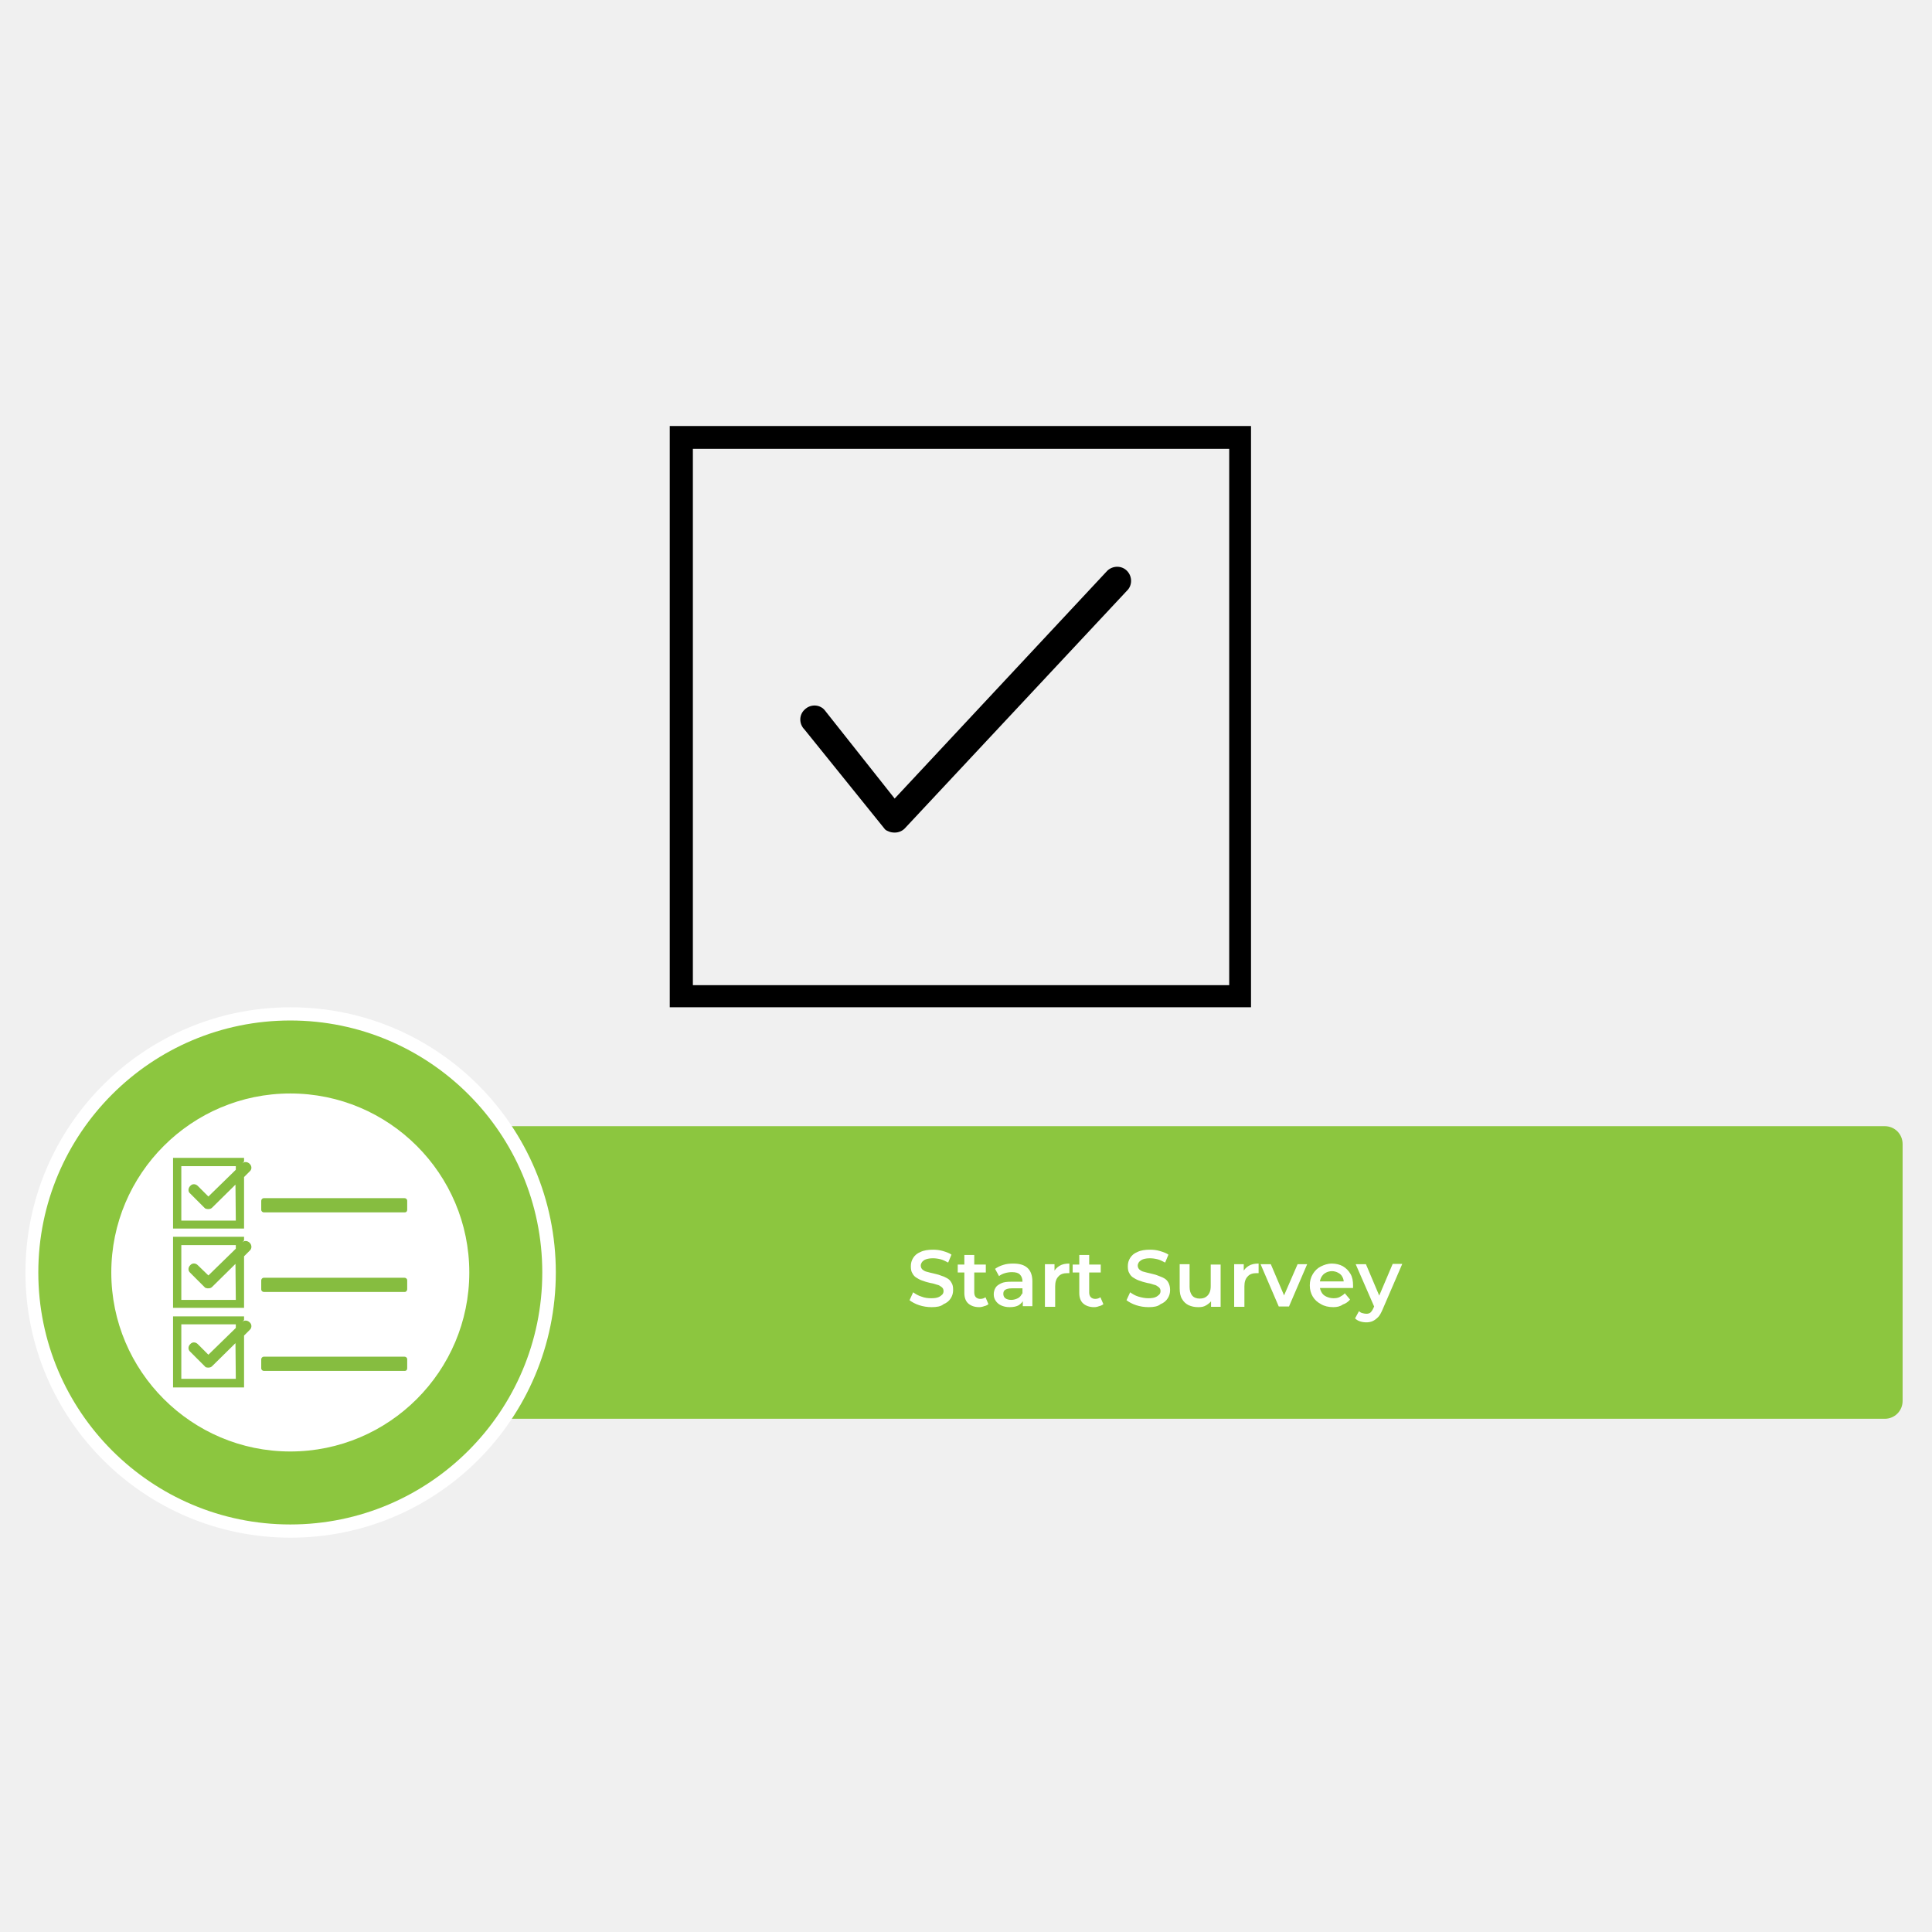
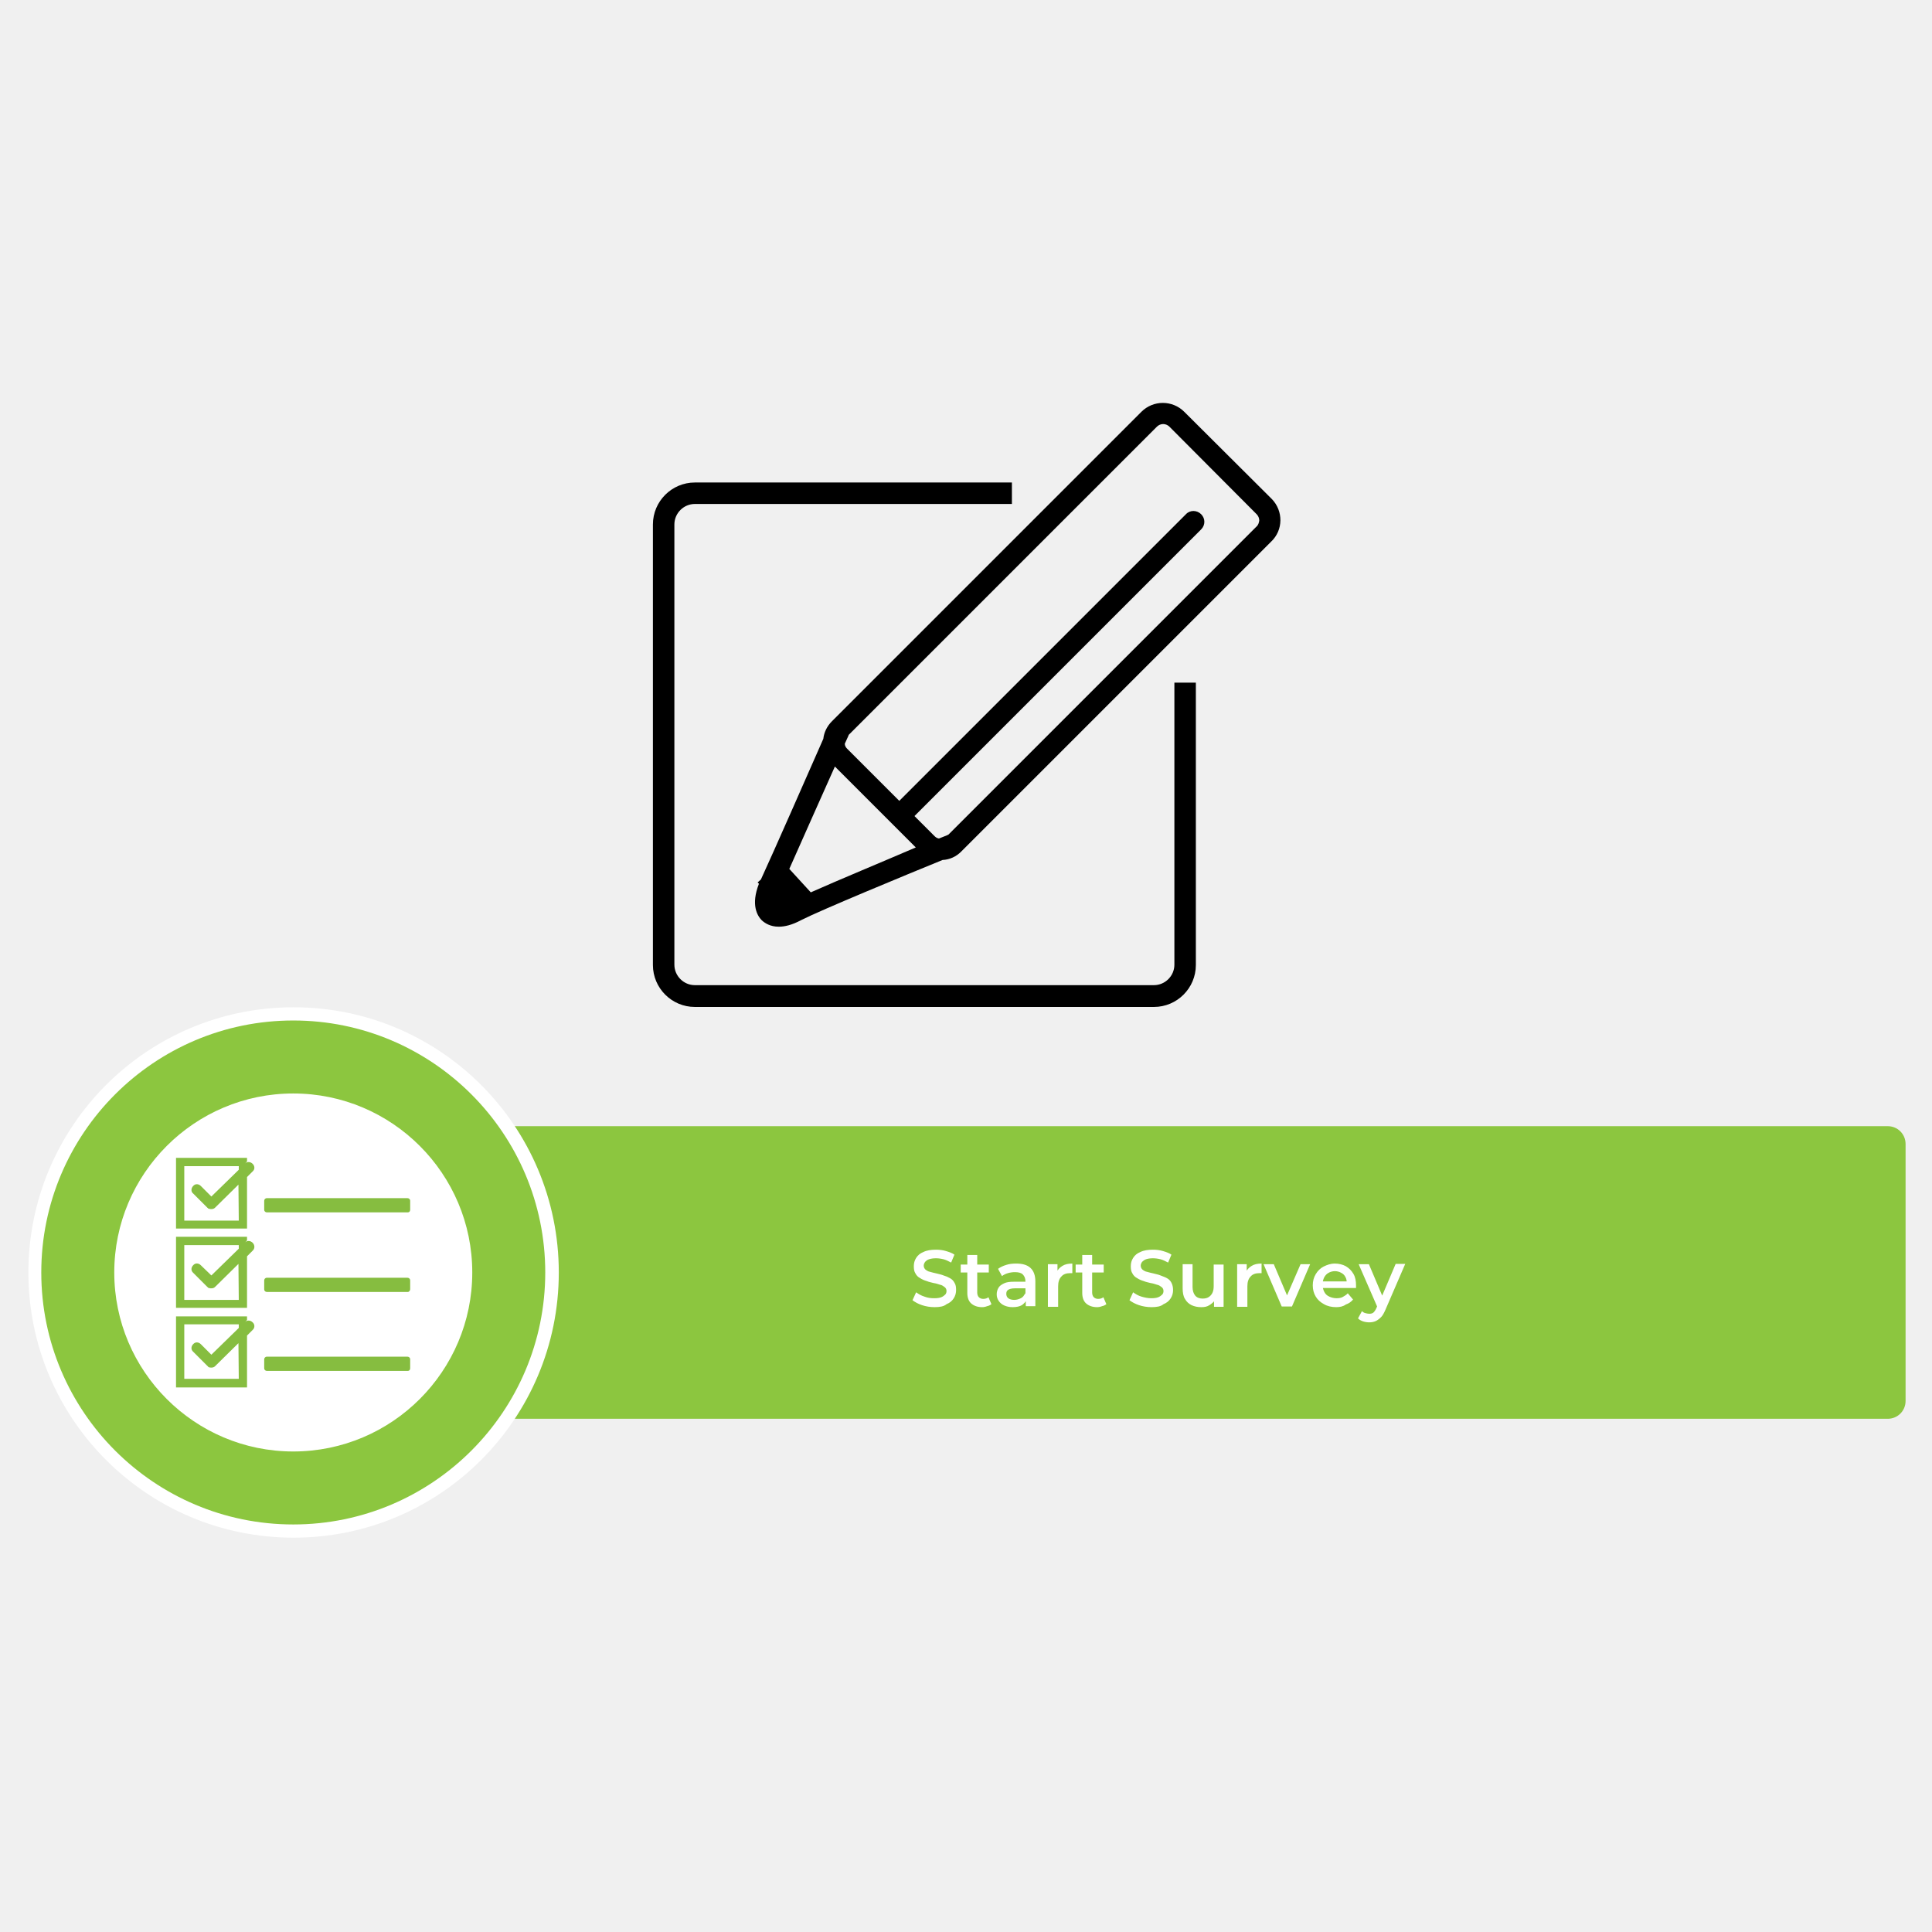
<svg xmlns="http://www.w3.org/2000/svg" version="1.1" id="Layer_1" x="0px" y="0px" viewBox="0 0 585 585" style="enable-background:new 0 0 585 585;" xml:space="preserve">
  <style type="text/css">
	.st0{fill:#8CC63F;}
	.st1{fill:#FFFFFF;}
	.st2{fill:#86BD40;}
</style>
-   <path d="M202.8,129v176h176V129H202.8z M372.2,298.3H209.8V135.9h162.4V298.3z M243.6,220.9c-1.7-1.7-1.7-4.4,0-6  c1.7-1.7,4.4-1.7,6,0l21.3,26.9l64.4-69c1.7-1.6,4.4-1.6,6,0.1s1.6,4.4-0.1,6L274,250.8l-0.1,0.1c-0.8,0.8-1.9,1.2-3,1.2  c-0.6,0-1.2-0.1-1.7-0.3c-0.2-0.1-0.5-0.2-0.7-0.3s-0.5-0.3-0.7-0.6L243.6,220.9z" />
-   <path class="st0" d="M570.7,429.6H141.5c-3,0-5.4-2.4-5.4-5.4v-77.8c0-3,2.4-5.4,5.4-5.4h429.2c3,0,5.4,2.4,5.4,5.4v77.8  C576.1,427.2,573.7,429.6,570.7,429.6z" />
-   <circle class="st1" cx="88" cy="385.3" r="80.3" />
-   <path class="st0" d="M87.9,461.6c-42.1,0-76.3-34.2-76.3-76.3S45.8,309,87.9,309s76.3,34.2,76.3,76.3S130,461.6,87.9,461.6z   M87.9,331.1c-29.9,0-54.2,24.3-54.2,54.2s24.3,54.2,54.2,54.2s54.2-24.3,54.2-54.2S117.8,331.1,87.9,331.1z" />
-   <path class="st2" d="M75.6,352.4c-0.7-0.7-1.7-0.7-2.3-0.1l0.6-0.6v-1.1H52.4V372h21.5v-15.6l1.7-1.7  C76.3,354.1,76.3,353.1,75.6,352.4z M71.4,369.6H54.9v-16.5h16.5v1.1l-8.3,8.1l-3.2-3.2c-0.7-0.7-1.7-0.7-2.3,0  c-0.7,0.7-0.7,1.8,0,2.3l4.3,4.3c0.1,0.1,0.2,0.1,0.2,0.2c0.1,0.1,0.2,0.1,0.3,0.1c0.2,0.1,0.4,0.1,0.7,0.1c0.4,0,0.8-0.1,1.1-0.4  l0,0l7.1-7L71.4,369.6L71.4,369.6z M122.6,367.1H79.9c-0.4,0-0.8-0.3-0.8-0.8v-2.7c0-0.4,0.3-0.8,0.8-0.8h42.6  c0.4,0,0.8,0.3,0.8,0.8v2.7C123.3,366.8,123,367.1,122.6,367.1z M75.6,376.3c-0.7-0.7-1.7-0.7-2.3-0.1l0.6-0.6v-1.1H52.4V396h21.5  v-15.6l1.7-1.7C76.3,378.1,76.3,377,75.6,376.3z M71.4,393.6H54.9V377h16.5v1.1l-8.3,8.1l-3.2-3.1c-0.7-0.7-1.7-0.7-2.3,0  c-0.7,0.7-0.7,1.7,0,2.3l4.3,4.3c0.1,0.1,0.2,0.1,0.2,0.2c0.1,0.1,0.2,0.1,0.3,0.1c0.2,0.1,0.4,0.1,0.7,0.1c0.4,0,0.8-0.1,1.1-0.4  l0,0l7.1-7L71.4,393.6C71.3,393.6,71.4,393.6,71.4,393.6z M122.6,391.2H79.9c-0.4,0-0.8-0.3-0.8-0.8v-2.7c0-0.4,0.3-0.8,0.8-0.8  h42.6c0.4,0,0.8,0.3,0.8,0.8v2.7C123.3,390.7,123,391.2,122.6,391.2z M75.6,400.4c-0.7-0.7-1.7-0.7-2.3-0.1l0.6-0.6v-1.1H52.4v21.5  h21.5v-15.7l1.7-1.7C76.3,402.1,76.3,401,75.6,400.4z M71.4,417.5H54.9V401h16.5v1.1l-8.3,8.1l-3.2-3.2c-0.7-0.7-1.7-0.7-2.3,0  c-0.7,0.7-0.7,1.7,0,2.3l4.3,4.3c0.1,0.1,0.2,0.1,0.2,0.2c0.1,0.2,0.2,0.2,0.3,0.2c0.2,0.1,0.4,0.1,0.7,0.1c0.4,0,0.8-0.1,1.1-0.4  l0,0l7.1-7L71.4,417.5L71.4,417.5z M122.6,415.1H79.9c-0.4,0-0.8-0.3-0.8-0.8v-2.7c0-0.4,0.3-0.8,0.8-0.8h42.6  c0.4,0,0.8,0.3,0.8,0.8v2.7C123.3,414.8,123,415.1,122.6,415.1z" />
-   <path class="st1" d="M347.8,395.8c-1.3,0-2.6-0.2-3.8-0.6s-2.1-0.9-2.9-1.5l1.1-2.4c0.7,0.5,1.5,1,2.5,1.3s2,0.5,3,0.5  c0.9,0,1.6-0.1,2.1-0.3c0.5-0.2,0.9-0.5,1.2-0.8s0.4-0.7,0.4-1.1c0-0.5-0.2-0.9-0.6-1.2c-0.4-0.3-0.8-0.6-1.4-0.7  c-0.6-0.2-1.2-0.4-1.9-0.5c-0.7-0.2-1.4-0.3-2.1-0.6c-0.7-0.2-1.4-0.5-2-0.9c-0.6-0.3-1.1-0.8-1.4-1.4c-0.4-0.6-0.5-1.3-0.5-2.2  c0-0.9,0.2-1.7,0.7-2.5s1.2-1.4,2.2-1.8c1-0.5,2.3-0.7,3.8-0.7c1,0,2,0.1,3,0.4s1.9,0.6,2.6,1.1l-1,2.4c-0.8-0.4-1.5-0.8-2.3-1  s-1.6-0.3-2.3-0.3c-0.8,0-1.5,0.1-2.1,0.3c-0.5,0.2-0.9,0.5-1.2,0.8c-0.2,0.3-0.4,0.7-0.4,1.1c0,0.5,0.2,0.9,0.5,1.2  c0.4,0.3,0.8,0.6,1.4,0.7c0.6,0.2,1.2,0.3,2,0.5c0.7,0.2,1.4,0.3,2.1,0.6s1.4,0.5,1.9,0.8c0.6,0.3,1.1,0.8,1.4,1.4s0.5,1.3,0.5,2.2  c0,0.9-0.2,1.7-0.7,2.5s-1.2,1.4-2.2,1.8C350.6,395.6,349.3,395.8,347.8,395.8z M362.8,395.8c-1.1,0-2-0.2-2.9-0.6  c-0.8-0.4-1.5-1-2-1.9c-0.5-0.8-0.7-1.9-0.7-3.2v-7.3h3v6.9c0,1.1,0.3,2,0.8,2.6s1.3,0.9,2.2,0.9c0.7,0,1.3-0.1,1.8-0.4  s0.9-0.7,1.2-1.3c0.3-0.6,0.4-1.3,0.4-2.1v-6.5h3v12.8h-2.9v-3.5l0.5,1.1c-0.4,0.8-1.1,1.4-1.9,1.9S363.8,395.8,362.8,395.8z   M373.7,395.6v-12.8h2.9v3.5l-0.3-1c0.4-0.9,1-1.5,1.8-2s1.8-0.7,3-0.7v2.9c-0.1,0-0.2,0-0.3,0c-0.1,0-0.2,0-0.3,0  c-1.2,0-2.1,0.3-2.7,1c-0.7,0.7-1,1.7-1,3v6.2h-3.1V395.6z M387.2,395.6l-5.5-12.8h3.1l4.8,11.3H388l4.9-11.3h2.9l-5.5,12.8H387.2z   M403.7,395.8c-1.4,0-2.7-0.3-3.7-0.9c-1.1-0.6-1.9-1.3-2.5-2.3s-0.9-2.1-0.9-3.4s0.3-2.4,0.9-3.4s1.4-1.8,2.4-2.3s2.1-0.9,3.4-0.9  c1.2,0,2.4,0.3,3.3,0.8c1,0.6,1.7,1.3,2.3,2.3c0.6,1,0.8,2.2,0.8,3.5c0,0.1,0,0.3,0,0.4s0,0.3,0,0.4H399v-2h9.1l-1.2,0.6  c0-0.7-0.1-1.4-0.4-1.9c-0.3-0.6-0.7-1-1.3-1.3c-0.5-0.3-1.2-0.5-1.9-0.5c-0.7,0-1.4,0.2-1.9,0.5c-0.6,0.3-1,0.8-1.3,1.3  c-0.3,0.6-0.5,1.2-0.5,2v0.5c0,0.8,0.2,1.4,0.5,2s0.8,1.1,1.5,1.4c0.6,0.3,1.4,0.5,2.2,0.5c0.7,0,1.4-0.1,1.9-0.4s1.1-0.6,1.5-1.1  l1.6,1.9c-0.6,0.7-1.3,1.2-2.2,1.5C405.8,395.6,404.8,395.8,403.7,395.8z M413.7,400.4c-0.6,0-1.3-0.1-1.9-0.3s-1.1-0.5-1.5-0.9  l1.2-2.2c0.3,0.3,0.6,0.5,1,0.6s0.8,0.2,1.2,0.2c0.5,0,1-0.1,1.3-0.4s0.6-0.7,0.9-1.4l0.7-1.6l0.3-0.4l4.8-11.3h2.9l-6,13.9  c-0.4,0.9-0.8,1.7-1.3,2.2s-1,0.9-1.6,1.2C415,400.3,414.4,400.4,413.7,400.4z M416.3,396.1l-5.8-13.3h3.1l4.7,11.1L416.3,396.1z   M282.1,395.8c-1.3,0-2.6-0.2-3.8-0.6s-2.1-0.9-2.9-1.5l1.1-2.4c0.7,0.5,1.5,1,2.5,1.3c1,0.4,2,0.5,3,0.5c0.9,0,1.6-0.1,2.1-0.3  c0.5-0.2,0.9-0.5,1.2-0.8s0.4-0.7,0.4-1.1c0-0.5-0.2-0.9-0.6-1.2c-0.4-0.3-0.8-0.6-1.4-0.7c-0.6-0.2-1.2-0.4-1.9-0.5  c-0.7-0.2-1.4-0.3-2.1-0.6c-0.7-0.2-1.4-0.5-2-0.9c-0.6-0.3-1.1-0.8-1.4-1.4c-0.4-0.6-0.5-1.3-0.5-2.2c0-0.9,0.2-1.7,0.7-2.5  c0.5-0.8,1.2-1.4,2.2-1.8c1-0.5,2.3-0.7,3.8-0.7c1,0,2,0.1,3,0.4c1,0.3,1.9,0.6,2.6,1.1l-1,2.4c-0.8-0.4-1.5-0.8-2.3-1  c-0.8-0.2-1.6-0.3-2.3-0.3c-0.8,0-1.5,0.1-2.1,0.3s-0.9,0.5-1.2,0.8c-0.2,0.3-0.4,0.7-0.4,1.1c0,0.5,0.2,0.9,0.5,1.2  c0.4,0.3,0.8,0.6,1.4,0.7c0.6,0.2,1.2,0.3,2,0.5c0.7,0.2,1.4,0.3,2.1,0.6c0.7,0.2,1.4,0.5,1.9,0.8c0.6,0.3,1.1,0.8,1.4,1.4  c0.4,0.6,0.5,1.3,0.5,2.2c0,0.9-0.2,1.7-0.7,2.5c-0.5,0.8-1.2,1.4-2.2,1.8C284.9,395.6,283.6,395.8,282.1,395.8z M290,385.3v-2.4  h8.5v2.4H290z M296.5,395.8c-1.4,0-2.5-0.4-3.3-1.1s-1.2-1.8-1.2-3.2V380h3v11.4c0,0.6,0.2,1.1,0.5,1.4c0.3,0.3,0.8,0.5,1.3,0.5  c0.7,0,1.2-0.2,1.6-0.5l0.9,2.1c-0.4,0.3-0.8,0.5-1.3,0.6C297.5,395.7,297,395.8,296.5,395.8z M305.7,395.8c-1,0-1.8-0.2-2.5-0.5  c-0.7-0.3-1.3-0.8-1.7-1.4c-0.4-0.6-0.6-1.2-0.6-2c0-0.7,0.2-1.4,0.5-1.9c0.3-0.6,0.9-1,1.7-1.4s1.8-0.5,3.1-0.5h3.7v2h-3.5  c-1,0-1.7,0.2-2.1,0.5s-0.5,0.7-0.5,1.2c0,0.5,0.2,1,0.6,1.3c0.4,0.3,1,0.5,1.8,0.5c0.7,0,1.4-0.2,2-0.5c0.6-0.3,1-0.8,1.3-1.5  l0.5,1.8c-0.3,0.8-0.8,1.3-1.5,1.8C307.8,395.6,306.9,395.8,305.7,395.8z M309.7,395.6V393l-0.1-0.5v-4.5c0-0.9-0.3-1.6-0.8-2.1  c-0.5-0.5-1.3-0.7-2.4-0.7c-0.7,0-1.4,0.1-2.1,0.3c-0.7,0.2-1.3,0.5-1.8,0.9l-1.2-2.2c0.7-0.5,1.5-0.9,2.5-1.2  c0.9-0.3,1.9-0.4,3-0.4c1.9,0,3.3,0.4,4.3,1.3c1,0.9,1.5,2.3,1.5,4.1v7.5H309.7z M316.4,395.6v-12.8h2.9v3.5l-0.3-1  c0.4-0.9,1-1.5,1.8-2c0.8-0.5,1.8-0.7,3-0.7v2.9c-0.1,0-0.2,0-0.3,0c-0.1,0-0.2,0-0.3,0c-1.2,0-2.1,0.3-2.7,1c-0.7,0.7-1,1.7-1,3  v6.2H316.4z M324.8,385.3v-2.4h8.5v2.4H324.8z M331.3,395.8c-1.4,0-2.5-0.4-3.3-1.1c-0.8-0.7-1.2-1.8-1.2-3.2V380h3v11.4  c0,0.6,0.2,1.1,0.5,1.4s0.8,0.5,1.3,0.5c0.7,0,1.2-0.2,1.6-0.5l0.9,2.1c-0.4,0.3-0.8,0.5-1.3,0.6  C332.3,395.7,331.8,395.8,331.3,395.8z" />
+   <path class="st0" d="M571.6,429.6H142.4c-3,0-5.4-2.4-5.4-5.4v-77.8c0-3,2.4-5.4,5.4-5.4h429.2c3,0,5.4,2.4,5.4,5.4v77.8  C577,427.2,574.6,429.6,571.6,429.6z" />
+   <circle class="st1" cx="88.9" cy="385.3" r="80.3" />
+   <path class="st0" d="M88.8,461.6c-42.1,0-76.3-34.2-76.3-76.3S46.7,309,88.8,309s76.3,34.2,76.3,76.3S130.9,461.6,88.8,461.6z   M88.8,331.1c-29.9,0-54.2,24.3-54.2,54.2s24.3,54.2,54.2,54.2s54.2-24.3,54.2-54.2S118.7,331.1,88.8,331.1z" />
+   <path class="st2" d="M76.5,352.4c-0.7-0.7-1.7-0.7-2.3-0.1l0.6-0.6v-1.1H53.3V372h21.5v-15.6l1.7-1.7  C77.2,354.1,77.2,353.1,76.5,352.4z M72.3,369.6H55.8v-16.5h16.5v1.1l-8.3,8.1l-3.2-3.2c-0.7-0.7-1.7-0.7-2.3,0  c-0.7,0.7-0.7,1.8,0,2.3l4.3,4.3c0.1,0.1,0.2,0.1,0.2,0.2c0.1,0.1,0.2,0.1,0.3,0.1c0.2,0.1,0.4,0.1,0.7,0.1c0.4,0,0.8-0.1,1.1-0.4  l0,0l7.1-7L72.3,369.6L72.3,369.6z M123.5,367.1H80.8c-0.4,0-0.8-0.3-0.8-0.8v-2.7c0-0.4,0.3-0.8,0.8-0.8h42.6  c0.4,0,0.8,0.3,0.8,0.8v2.7C124.2,366.8,123.9,367.1,123.5,367.1z M76.5,376.3c-0.7-0.7-1.7-0.7-2.3-0.1l0.6-0.6v-1.1H53.3V396h21.5  v-15.6l1.7-1.7C77.2,378.1,77.2,377,76.5,376.3z M72.3,393.6H55.8V377h16.5v1.1l-8.3,8.1l-3.2-3.1c-0.7-0.7-1.7-0.7-2.3,0  c-0.7,0.7-0.7,1.7,0,2.3l4.3,4.3c0.1,0.1,0.2,0.1,0.2,0.2c0.1,0.1,0.2,0.1,0.3,0.1c0.2,0.1,0.4,0.1,0.7,0.1c0.4,0,0.8-0.1,1.1-0.4  l0,0l7.1-7L72.3,393.6C72.2,393.6,72.3,393.6,72.3,393.6z M123.5,391.2H80.8c-0.4,0-0.8-0.3-0.8-0.8v-2.7c0-0.4,0.3-0.8,0.8-0.8  h42.6c0.4,0,0.8,0.3,0.8,0.8v2.7C124.2,390.7,123.9,391.2,123.5,391.2z M76.5,400.4c-0.7-0.7-1.7-0.7-2.3-0.1l0.6-0.6v-1.1H53.3  v21.5h21.5v-15.7l1.7-1.7C77.2,402.1,77.2,401,76.5,400.4z M72.3,417.5H55.8V401h16.5v1.1l-8.3,8.1l-3.2-3.2c-0.7-0.7-1.7-0.7-2.3,0  c-0.7,0.7-0.7,1.7,0,2.3l4.3,4.3c0.1,0.1,0.2,0.1,0.2,0.2c0.1,0.2,0.2,0.2,0.3,0.2c0.2,0.1,0.4,0.1,0.7,0.1c0.4,0,0.8-0.1,1.1-0.4  l0,0l7.1-7L72.3,417.5L72.3,417.5z M123.5,415.1H80.8c-0.4,0-0.8-0.3-0.8-0.8v-2.7c0-0.4,0.3-0.8,0.8-0.8h42.6  c0.4,0,0.8,0.3,0.8,0.8v2.7C124.2,414.8,123.9,415.1,123.5,415.1z" />
+   <path class="st1" d="M348.7,395.8c-1.3,0-2.6-0.2-3.8-0.6s-2.1-0.9-2.9-1.5l1.1-2.4c0.7,0.5,1.5,1,2.5,1.3s2,0.5,3,0.5  c0.9,0,1.6-0.1,2.1-0.3c0.5-0.2,0.9-0.5,1.2-0.8s0.4-0.7,0.4-1.1c0-0.5-0.2-0.9-0.6-1.2c-0.4-0.3-0.8-0.6-1.4-0.7  c-0.6-0.2-1.2-0.4-1.9-0.5c-0.7-0.2-1.4-0.3-2.1-0.6c-0.7-0.2-1.4-0.5-2-0.9c-0.6-0.3-1.1-0.8-1.4-1.4c-0.4-0.6-0.5-1.3-0.5-2.2  c0-0.9,0.2-1.7,0.7-2.5s1.2-1.4,2.2-1.8c1-0.5,2.3-0.7,3.8-0.7c1,0,2,0.1,3,0.4s1.9,0.6,2.6,1.1l-1,2.4c-0.8-0.4-1.5-0.8-2.3-1  s-1.6-0.3-2.3-0.3c-0.8,0-1.5,0.1-2.1,0.3c-0.5,0.2-0.9,0.5-1.2,0.8c-0.2,0.3-0.4,0.7-0.4,1.1c0,0.5,0.2,0.9,0.5,1.2  c0.4,0.3,0.8,0.6,1.4,0.7c0.6,0.2,1.2,0.3,2,0.5c0.7,0.2,1.4,0.3,2.1,0.6s1.4,0.5,1.9,0.8c0.6,0.3,1.1,0.8,1.4,1.4s0.5,1.3,0.5,2.2  c0,0.9-0.2,1.7-0.7,2.5s-1.2,1.4-2.2,1.8C351.5,395.6,350.2,395.8,348.7,395.8z M363.7,395.8c-1.1,0-2-0.2-2.9-0.6  c-0.8-0.4-1.5-1-2-1.9c-0.5-0.8-0.7-1.9-0.7-3.2v-7.3h3v6.9c0,1.1,0.3,2,0.8,2.6s1.3,0.9,2.2,0.9c0.7,0,1.3-0.1,1.8-0.4  s0.9-0.7,1.2-1.3c0.3-0.6,0.4-1.3,0.4-2.1v-6.5h3v12.8h-2.9v-3.5l0.5,1.1c-0.4,0.8-1.1,1.4-1.9,1.9S364.7,395.8,363.7,395.8z   M374.6,395.6v-12.8h2.9v3.5l-0.3-1c0.4-0.9,1-1.5,1.8-2s1.8-0.7,3-0.7v2.9c-0.1,0-0.2,0-0.3,0c-0.1,0-0.2,0-0.3,0  c-1.2,0-2.1,0.3-2.7,1c-0.7,0.7-1,1.7-1,3v6.2h-3.1V395.6z M388.1,395.6l-5.5-12.8h3.1l4.8,11.3h-1.6l4.9-11.3h2.9l-5.5,12.8H388.1z   M404.6,395.8c-1.4,0-2.7-0.3-3.7-0.9c-1.1-0.6-1.9-1.3-2.5-2.3s-0.9-2.1-0.9-3.4s0.3-2.4,0.9-3.4s1.4-1.8,2.4-2.3s2.1-0.9,3.4-0.9  c1.2,0,2.4,0.3,3.3,0.8c1,0.6,1.7,1.3,2.3,2.3c0.6,1,0.8,2.2,0.8,3.5c0,0.1,0,0.3,0,0.4s0,0.3,0,0.4h-10.7v-2h9.1l-1.2,0.6  c0-0.7-0.1-1.4-0.4-1.9c-0.3-0.6-0.7-1-1.3-1.3c-0.5-0.3-1.2-0.5-1.9-0.5c-0.7,0-1.4,0.2-1.9,0.5c-0.6,0.3-1,0.8-1.3,1.3  c-0.3,0.6-0.5,1.2-0.5,2v0.5c0,0.8,0.2,1.4,0.5,2s0.8,1.1,1.5,1.4c0.6,0.3,1.4,0.5,2.2,0.5c0.7,0,1.4-0.1,1.9-0.4s1.1-0.6,1.5-1.1  l1.6,1.9c-0.6,0.7-1.3,1.2-2.2,1.5C406.7,395.6,405.7,395.8,404.6,395.8z M414.6,400.4c-0.6,0-1.3-0.1-1.9-0.3s-1.1-0.5-1.5-0.9  l1.2-2.2c0.3,0.3,0.6,0.5,1,0.6s0.8,0.2,1.2,0.2c0.5,0,1-0.1,1.3-0.4s0.6-0.7,0.9-1.4l0.7-1.6l0.3-0.4l4.8-11.3h2.9l-6,13.9  c-0.4,0.9-0.8,1.7-1.3,2.2s-1,0.9-1.6,1.2C415.9,400.3,415.3,400.4,414.6,400.4z M417.2,396.1l-5.8-13.3h3.1l4.7,11.1L417.2,396.1z   M283,395.8c-1.3,0-2.6-0.2-3.8-0.6s-2.1-0.9-2.9-1.5l1.1-2.4c0.7,0.5,1.5,1,2.5,1.3c1,0.4,2,0.5,3,0.5c0.9,0,1.6-0.1,2.1-0.3  c0.5-0.2,0.9-0.5,1.2-0.8s0.4-0.7,0.4-1.1c0-0.5-0.2-0.9-0.6-1.2c-0.4-0.3-0.8-0.6-1.4-0.7c-0.6-0.2-1.2-0.4-1.9-0.5  c-0.7-0.2-1.4-0.3-2.1-0.6c-0.7-0.2-1.4-0.5-2-0.9c-0.6-0.3-1.1-0.8-1.4-1.4c-0.4-0.6-0.5-1.3-0.5-2.2c0-0.9,0.2-1.7,0.7-2.5  s1.2-1.4,2.2-1.8c1-0.5,2.3-0.7,3.8-0.7c1,0,2,0.1,3,0.4s1.9,0.6,2.6,1.1l-1,2.4c-0.8-0.4-1.5-0.8-2.3-1s-1.6-0.3-2.3-0.3  c-0.8,0-1.5,0.1-2.1,0.3s-0.9,0.5-1.2,0.8c-0.2,0.3-0.4,0.7-0.4,1.1c0,0.5,0.2,0.9,0.5,1.2c0.4,0.3,0.8,0.6,1.4,0.7  c0.6,0.2,1.2,0.3,2,0.5c0.7,0.2,1.4,0.3,2.1,0.6c0.7,0.2,1.4,0.5,1.9,0.8c0.6,0.3,1.1,0.8,1.4,1.4c0.4,0.6,0.5,1.3,0.5,2.2  c0,0.9-0.2,1.7-0.7,2.5s-1.2,1.4-2.2,1.8C285.8,395.6,284.5,395.8,283,395.8z M290.9,385.3v-2.4h8.5v2.4H290.9z M297.4,395.8  c-1.4,0-2.5-0.4-3.3-1.1s-1.2-1.8-1.2-3.2V380h3v11.4c0,0.6,0.2,1.1,0.5,1.4s0.8,0.5,1.3,0.5c0.7,0,1.2-0.2,1.6-0.5l0.9,2.1  c-0.4,0.3-0.8,0.5-1.3,0.6C298.4,395.7,297.9,395.8,297.4,395.8z M306.6,395.8c-1,0-1.8-0.2-2.5-0.5s-1.3-0.8-1.7-1.4  c-0.4-0.6-0.6-1.2-0.6-2c0-0.7,0.2-1.4,0.5-1.9c0.3-0.6,0.9-1,1.7-1.4s1.8-0.5,3.1-0.5h3.7v2h-3.5c-1,0-1.7,0.2-2.1,0.5  s-0.5,0.7-0.5,1.2s0.2,1,0.6,1.3s1,0.5,1.8,0.5c0.7,0,1.4-0.2,2-0.5s1-0.8,1.3-1.5l0.5,1.8c-0.3,0.8-0.8,1.3-1.5,1.8  C308.7,395.6,307.8,395.8,306.6,395.8z M310.6,395.6V393l-0.1-0.5V388c0-0.9-0.3-1.6-0.8-2.1s-1.3-0.7-2.4-0.7  c-0.7,0-1.4,0.1-2.1,0.3c-0.7,0.2-1.3,0.5-1.8,0.9l-1.2-2.2c0.7-0.5,1.5-0.9,2.5-1.2c0.9-0.3,1.9-0.4,3-0.4c1.9,0,3.3,0.4,4.3,1.3  s1.5,2.3,1.5,4.1v7.5h-2.9V395.6z M317.3,395.6v-12.8h2.9v3.5l-0.3-1c0.4-0.9,1-1.5,1.8-2s1.8-0.7,3-0.7v2.9c-0.1,0-0.2,0-0.3,0  c-0.1,0-0.2,0-0.3,0c-1.2,0-2.1,0.3-2.7,1c-0.7,0.7-1,1.7-1,3v6.2h-3.1V395.6z M325.7,385.3v-2.4h8.5v2.4H325.7z M332.2,395.8  c-1.4,0-2.5-0.4-3.3-1.1s-1.2-1.8-1.2-3.2V380h3v11.4c0,0.6,0.2,1.1,0.5,1.4s0.8,0.5,1.3,0.5c0.7,0,1.2-0.2,1.6-0.5l0.9,2.1  c-0.4,0.3-0.8,0.5-1.3,0.6C333.2,395.7,332.7,395.8,332.2,395.8z" />
+   <path d="M355.6,206.6v85.5c0,3.4-2.8,6.2-6.2,6.2h-139c-3.4,0-6.2-2.8-6.2-6.2V158.8c0-3.4,2.8-6.2,6.2-6.2h96v-6.5h-96  c-7,0-12.7,5.7-12.7,12.7v133.4c0,7,5.7,12.7,12.7,12.7h139c7,0,12.7-5.7,12.7-12.7v-85.5h-6.5V206.6z M385.1,151.1l-26.5-26.4  c-3.6-3.6-9.4-3.6-13,0l-93.7,93.7c-1.5,1.5-2.4,3.4-2.6,5.3c-4.4,10-15.2,34.6-18.9,42.6l0,0c-0.2,0.4-0.4,0.8-0.6,1.3  c-2.5,6.4-0.5,9.7,0.9,11.1c0.9,0.8,2.5,1.9,5.1,1.9c1.8,0,4-0.5,6.8-2c6.1-3.1,32-13.8,42.8-18.2c2.1-0.1,4.2-1,5.8-2.7l93.7-93.7  C388.6,160.5,388.6,154.7,385.1,151.1z M245.5,270.2l-6.5-7.1c3.8-8.6,9.7-21.8,13.8-31l17.1,17.1l0.1,0.1l0.1,0.1l7.2,7.2  C267.8,260.7,253.8,266.5,245.5,270.2z M380.4,159.5l-93.2,93.2l-0.5,0.5c-0.7,0.7-1.6,0.9-2.4,0.7l0,0c-0.5-0.1-0.9-0.3-1.3-0.7  l-6.1-6.1l86.8-86.8c1.3-1.3,1.3-3.3,0-4.6s-3.4-1.3-4.6,0l-86.8,86.8l-15.8-15.8c-0.4-0.4-0.7-0.9-0.7-1.5c0-0.1,0-0.2,0-0.4  c0-0.7,0.3-1.4,0.8-1.9l93.7-93.7c0.5-0.5,1.2-0.8,1.9-0.8c0.7,0,1.4,0.3,1.9,0.8l26.4,26.5c0.5,0.5,0.8,1.2,0.8,1.9  C381.2,158.3,381,159,380.4,159.5z M257,222.5c-0.2,0.6-0.7,1.5-1.2,2.7c0-0.1,0-0.2,0-0.4c0-0.7,0.3-1.4,0.8-1.9L257,222.5z   M287.2,252.7l-0.5,0.5c-0.7,0.7-1.6,0.9-2.4,0.7C285.7,253.3,286.7,253,287.2,252.7z M230.4,266.3c-0.2,0.4-0.4,0.8-0.6,1.3  l-0.4-0.4L230.4,266.3z" />
</svg>
